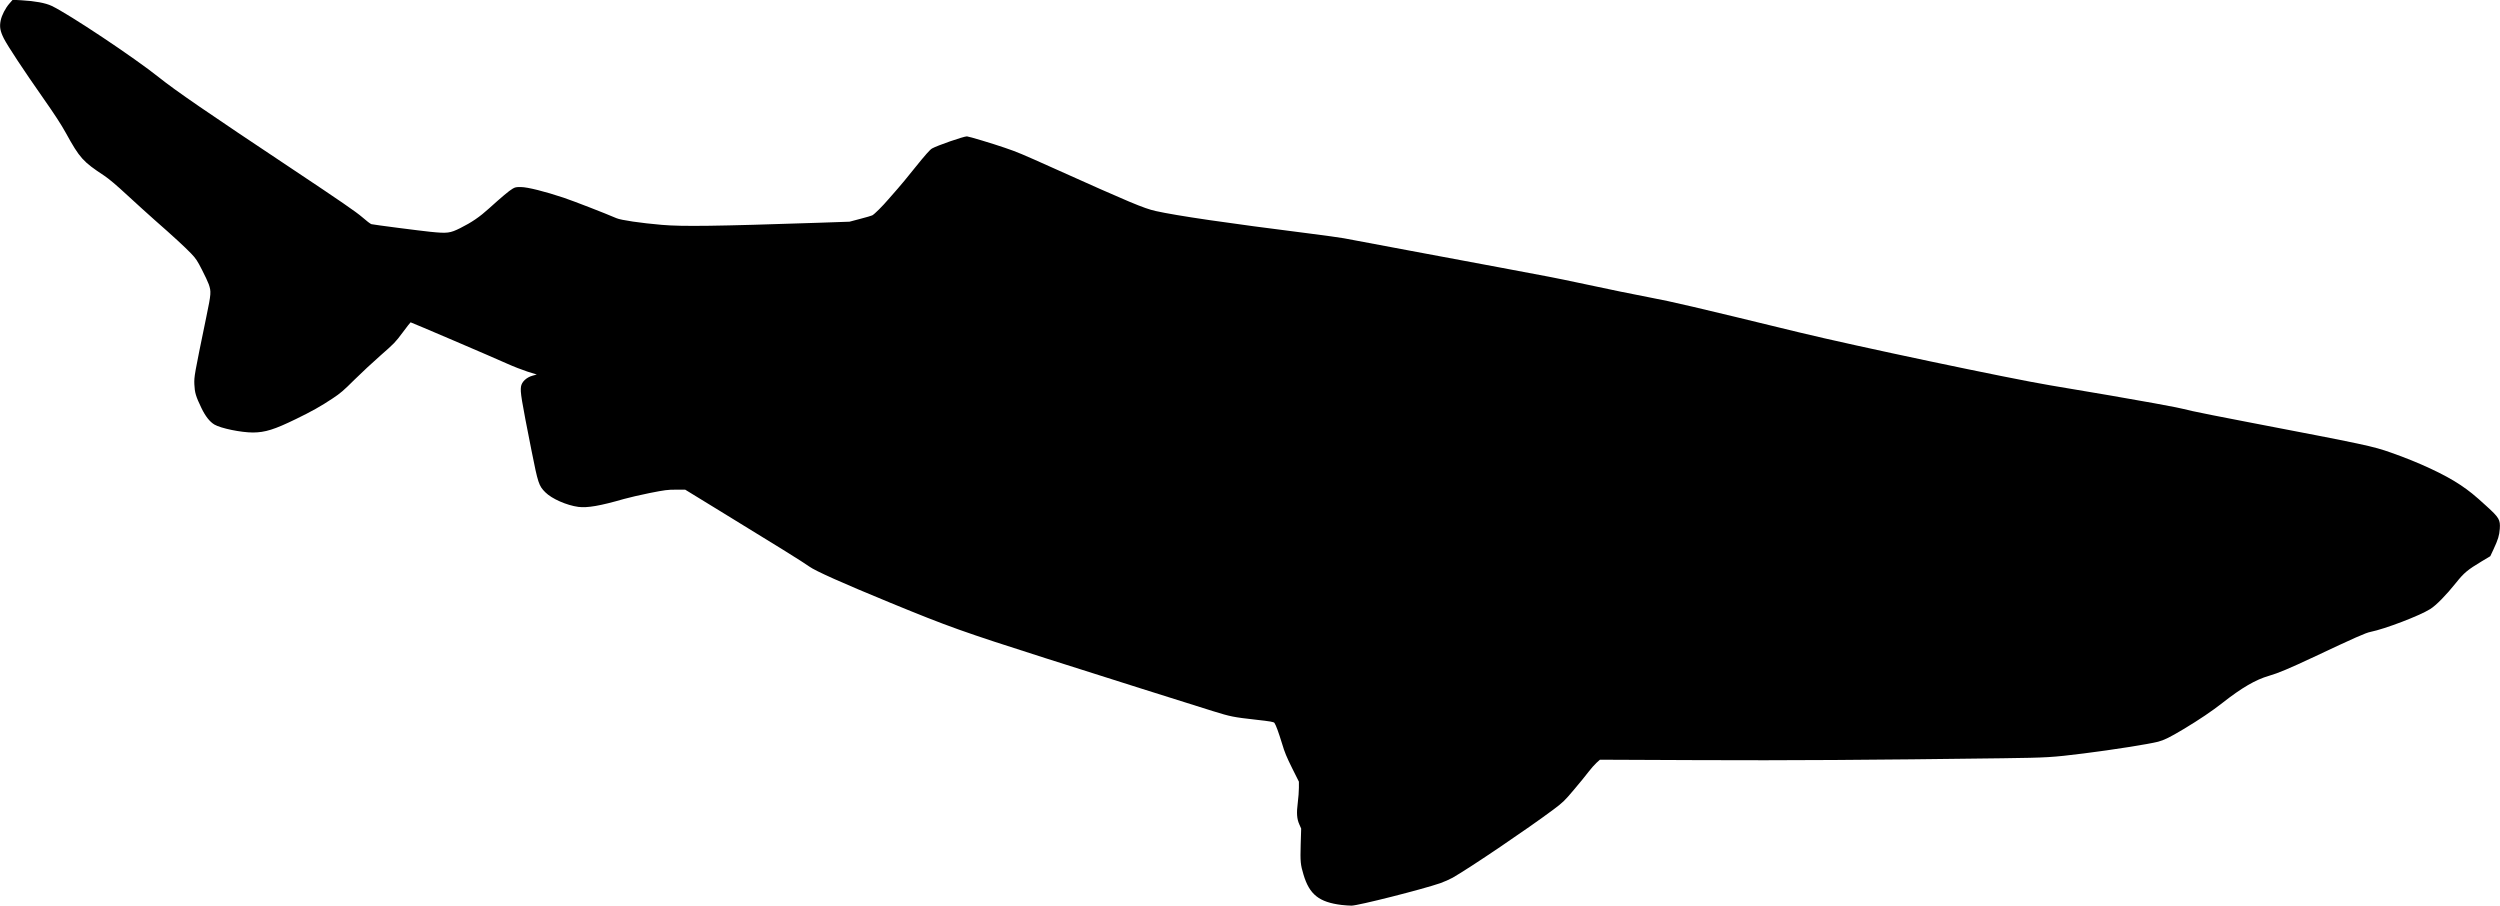
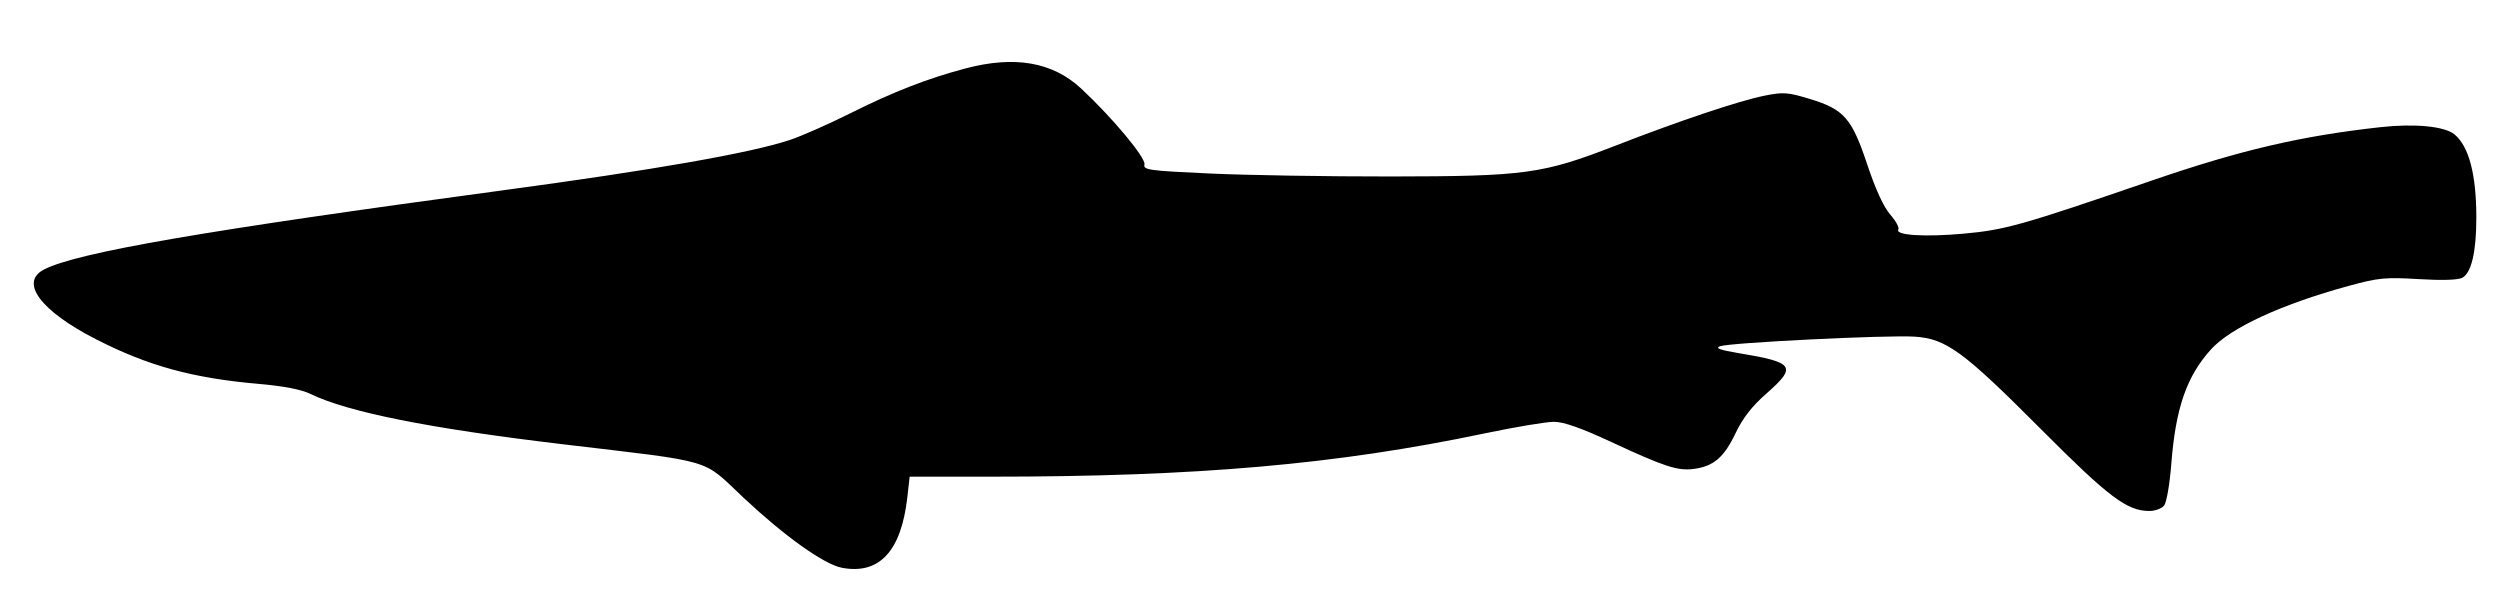
- <svg xmlns="http://www.w3.org/2000/svg" version="1.0" width="3630pt" height="1315pt" viewBox="0 0 3630 1315" preserveAspectRatio="xMidYMid meet">
-   <g transform="translate(0,1315) scale(0.1,-0.1)" fill="#000000" stroke="none">
-     <path d="M137 13099 c-58 -66 -111 -169 -127 -246 -19 -91 -8 -155 46 -262 58 -113 284 -456 582 -881 150 -214 253 -371 318 -490 203 -368 248 -417 559 -622 67 -45 177 -137 335 -284 129 -119 307 -280 395 -358 264 -231 445 -398 530 -487 70 -73 90 -104 158 -237 43 -83 87 -178 98 -209 37 -109 36 -132 -36 -478 -174 -844 -177 -861 -173 -975 5 -121 22 -177 103 -345 58 -120 121 -200 189 -240 94 -55 388 -115 559 -115 177 1 313 44 623 195 227 110 363 186 537 302 109 72 158 114 311 267 100 99 274 261 386 359 192 168 212 188 315 327 61 82 113 149 117 150 9 0 1216 -516 1403 -601 88 -40 220 -91 294 -115 l135 -42 -62 -17 c-89 -25 -157 -90 -167 -158 -12 -81 3 -175 151 -922 97 -487 107 -518 203 -614 93 -93 308 -188 478 -211 131 -17 317 15 663 115 69 20 236 58 372 86 223 44 259 49 382 49 l135 0 488 -299 c835 -510 1231 -757 1315 -818 89 -64 475 -237 1180 -527 839 -345 1050 -420 2243 -801 909 -290 2050 -650 2435 -770 261 -81 297 -88 624 -125 215 -24 261 -32 271 -47 21 -29 60 -136 111 -302 36 -123 67 -196 145 -353 l99 -198 0 -89 c0 -49 -7 -145 -16 -213 -20 -153 -14 -238 22 -318 l27 -61 -7 -232 c-7 -249 -3 -291 41 -437 86 -288 226 -400 553 -440 46 -5 111 -10 143 -10 96 0 1028 236 1289 326 57 20 138 56 181 80 258 148 1091 712 1462 989 140 105 160 124 300 290 83 97 178 215 212 260 35 46 86 103 113 128 l51 46 1422 -6 c1322 -6 2499 2 4422 27 660 9 713 12 1180 70 431 54 942 135 1080 170 88 23 173 65 370 183 230 138 416 264 565 381 277 218 483 338 675 393 130 37 297 107 650 273 605 285 754 351 825 365 208 42 710 233 866 331 85 52 233 203 379 386 112 140 164 184 367 306 l127 76 46 98 c67 143 85 203 92 300 9 131 -9 162 -193 329 -177 162 -249 220 -380 308 -224 151 -602 327 -1004 468 -273 96 -351 112 -2100 448 -360 69 -713 139 -785 156 -215 51 -248 58 -555 114 -318 58 -878 155 -1510 260 -580 96 -2850 575 -3651 770 -1532 373 -1844 446 -2154 504 -226 42 -572 114 -1050 216 -315 67 -459 95 -1130 220 -225 42 -806 150 -1290 241 -484 91 -925 174 -980 184 -55 10 -283 42 -505 70 -1197 151 -1925 258 -2230 326 -172 39 -372 123 -1467 615 -492 221 -538 240 -728 305 -165 57 -521 164 -545 164 -49 0 -434 -134 -507 -176 -30 -17 -100 -96 -244 -275 -111 -139 -225 -277 -254 -308 -28 -31 -87 -99 -132 -151 -87 -102 -205 -220 -238 -237 -11 -6 -90 -29 -175 -51 l-155 -41 -465 -16 c-1476 -49 -1958 -56 -2260 -30 -303 26 -593 68 -659 97 -170 73 -620 248 -769 298 -270 90 -520 153 -617 154 -70 1 -86 -2 -125 -26 -48 -28 -155 -118 -340 -285 -134 -122 -251 -202 -417 -285 -149 -74 -186 -79 -433 -54 -164 17 -814 101 -857 111 -13 3 -74 49 -135 103 -88 76 -313 231 -1008 694 -1255 835 -1704 1144 -1940 1333 -363 290 -1310 921 -1561 1040 -89 42 -242 70 -435 81 l-130 7 -47 -54z" />
-   </g>
+ <svg xmlns="http://www.w3.org/2000/svg" width="729" height="176" viewBox="0 0 729 176" version="1.1">
+   <path d="M 281.500 19.966 C 270.409 22.906, 260.395 26.808, 247.933 33.044 C 241.571 36.227, 233.606 39.738, 230.233 40.845 C 218.540 44.684, 190.689 49.563, 146.500 55.512 C 59.614 67.211, 22.409 73.634, 12.821 78.593 C 5.613 82.320, 11.831 90.660, 27.975 98.918 C 43.208 106.710, 56.186 110.269, 75.500 111.949 C 82.709 112.576, 87.879 113.577, 90.500 114.854 C 101.374 120.152, 125.004 124.883, 163.500 129.470 C 209.289 134.926, 204.394 133.484, 216.891 145.204 C 228.848 156.419, 240.350 164.600, 245.522 165.570 C 256.417 167.614, 262.800 160.730, 264.577 145.022 L 265.258 139 288.879 138.999 C 349.134 138.996, 389.611 135.454, 432.771 126.410 C 441.719 124.534, 450.870 123, 453.105 123 C 455.959 123, 460.937 124.749, 469.834 128.879 C 485.508 136.155, 489.234 137.366, 493.978 136.730 C 499.691 135.963, 502.720 133.372, 506.045 126.405 C 508.194 121.902, 510.817 118.518, 515.040 114.802 C 524.083 106.842, 523.289 105.675, 507 102.973 C 501.479 102.057, 500.046 101.527, 501.568 100.964 C 504.409 99.913, 550.208 97.653, 558.266 98.166 C 567.524 98.755, 572.461 102.376, 595.386 125.385 C 614.896 144.966, 620.251 149, 626.737 149 C 628.397 149, 630.333 148.304, 631.039 147.453 C 631.762 146.582, 632.686 141.244, 633.156 135.227 C 634.427 118.938, 637.617 109.751, 644.736 101.870 C 650.423 95.575, 665.338 88.700, 684.880 83.366 C 693.554 80.998, 695.560 80.803, 705.279 81.389 C 712.077 81.799, 716.774 81.656, 717.995 81.003 C 720.668 79.572, 722.100 73.460, 722.100 63.482 C 722.100 50.876, 719.953 42.696, 715.724 39.186 C 712.880 36.825, 704.156 35.974, 694.149 37.080 C 670.967 39.643, 653.354 43.754, 627.500 52.635 C 589.376 65.731, 584.723 67.043, 572.500 68.144 C 561.153 69.166, 552.510 68.602, 553.558 66.906 C 553.886 66.375, 552.822 64.422, 551.192 62.566 C 549.287 60.396, 546.908 55.226, 544.529 48.087 C 539.986 34.452, 537.751 31.893, 527.730 28.849 C 521.305 26.898, 519.998 26.804, 514.549 27.899 C 507.057 29.406, 489.855 35.173, 471.031 42.488 C 449.812 50.734, 444.818 51.418, 405.500 51.462 C 387.350 51.483, 363.672 51.095, 352.883 50.601 C 334.962 49.780, 333.305 49.551, 333.721 47.958 C 334.208 46.097, 324.372 34.299, 315.269 25.825 C 306.938 18.070, 295.885 16.152, 281.500 19.966" stroke="none" fill="black" fill-rule="evenodd" />
</svg>
